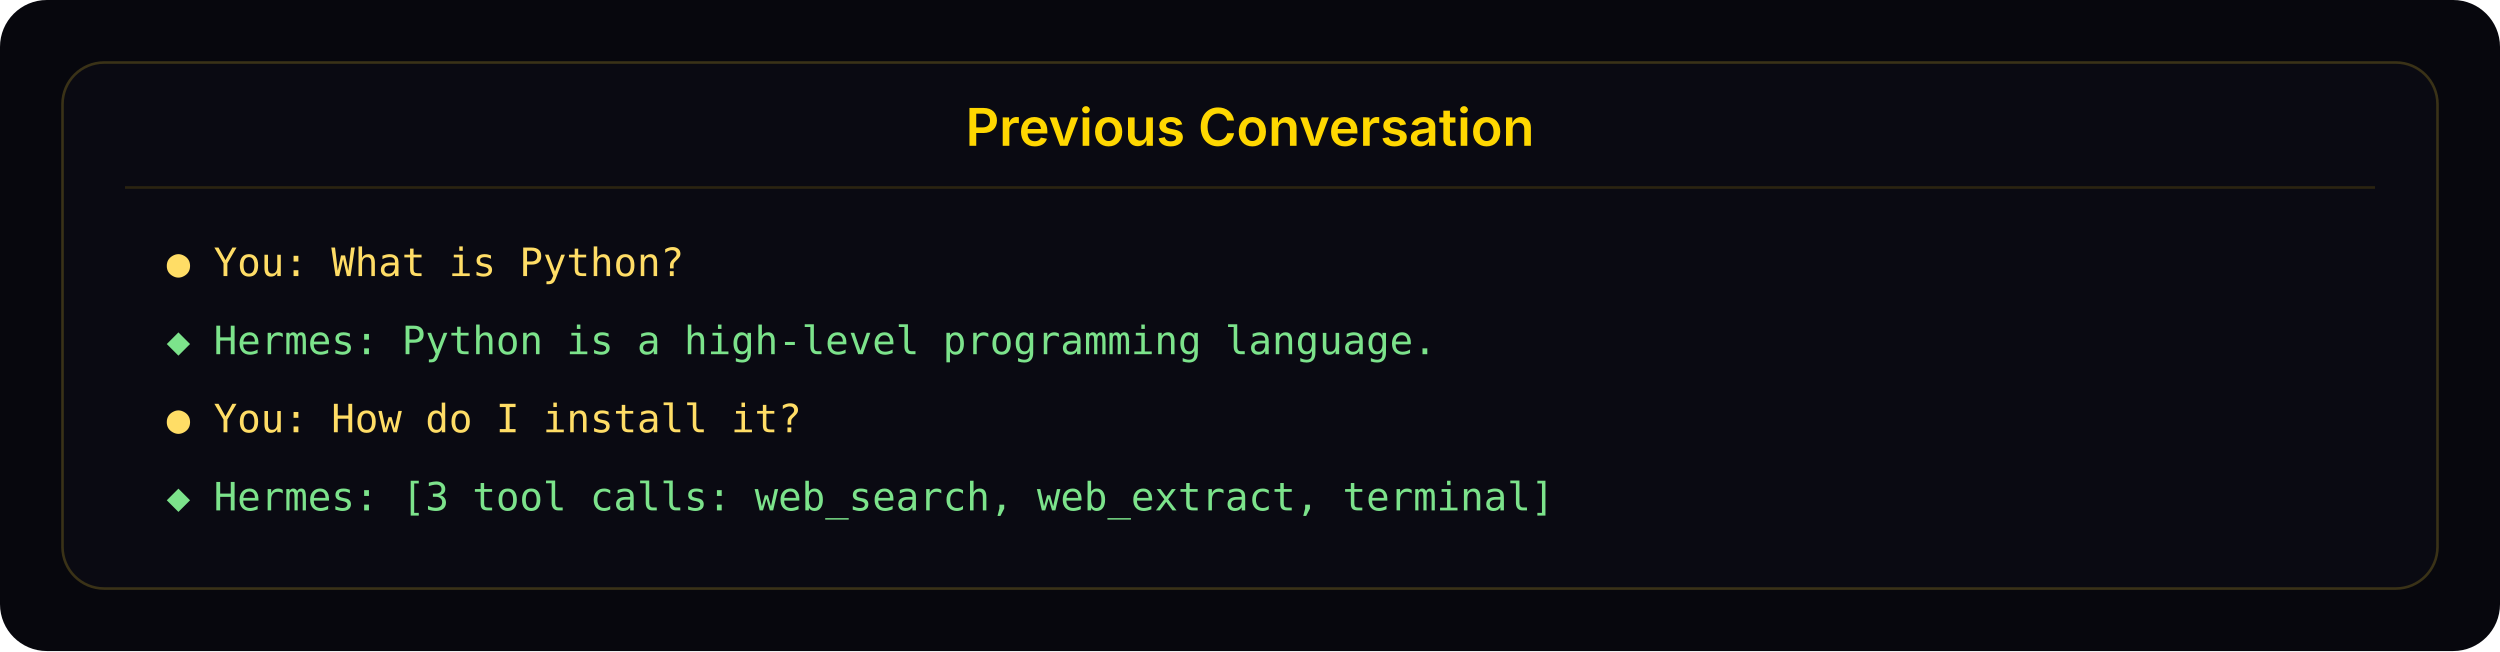
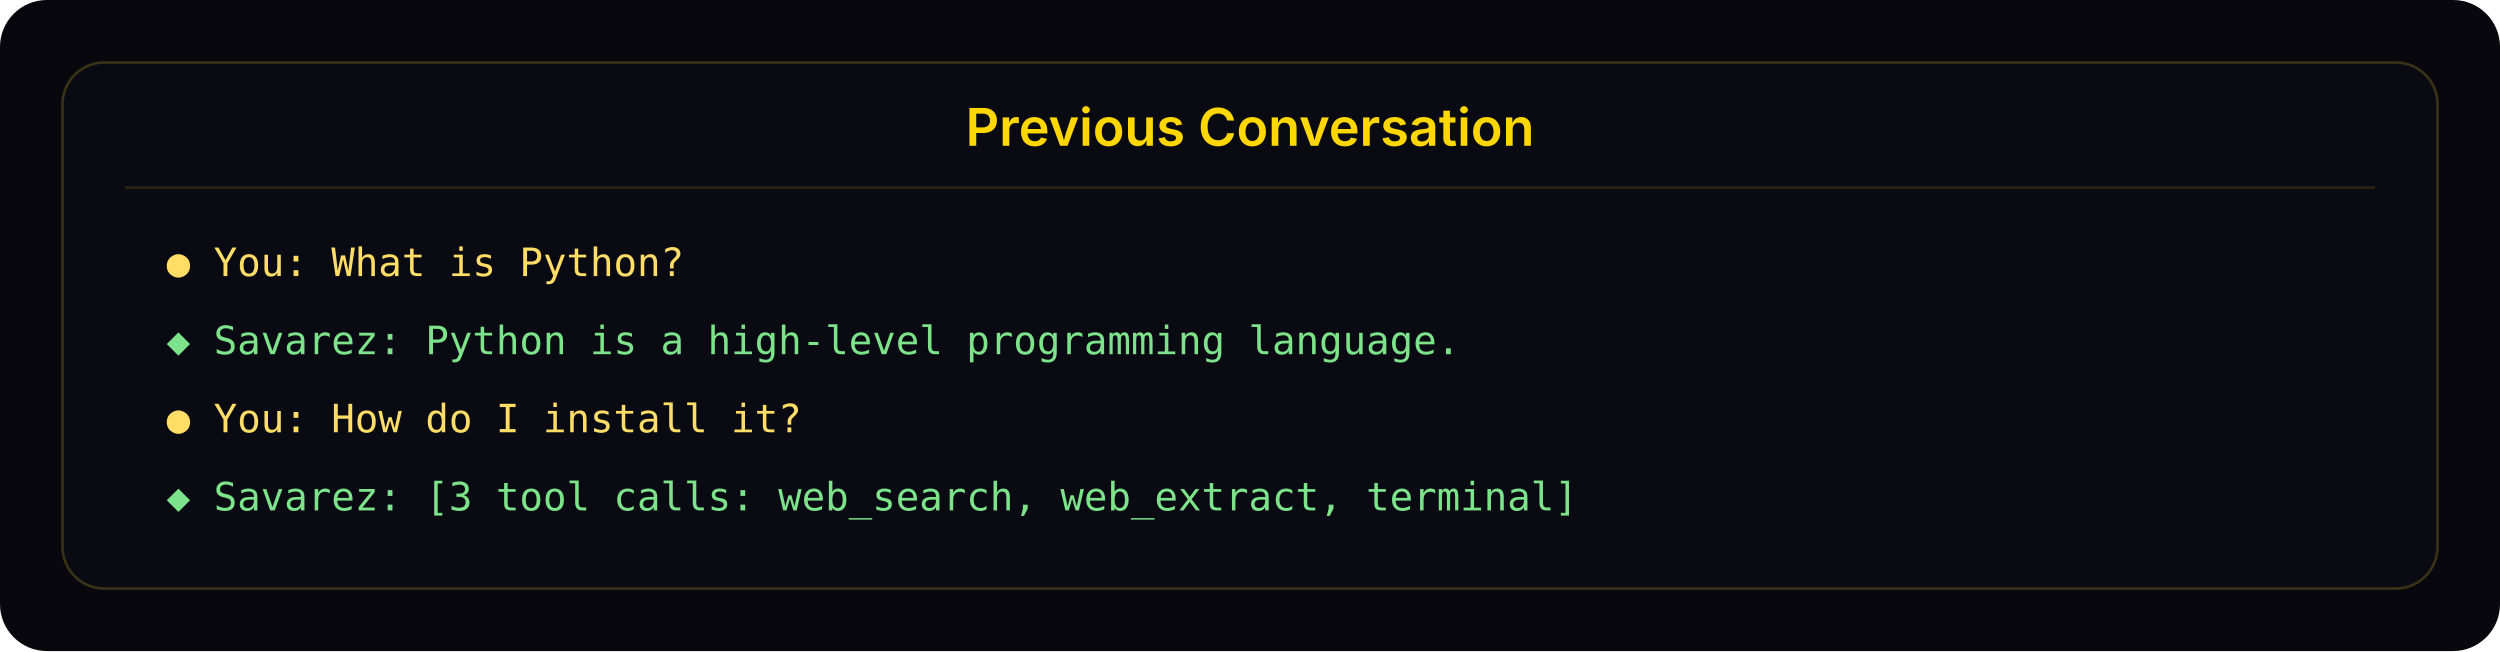
<svg xmlns="http://www.w3.org/2000/svg" width="960" height="250" viewBox="0 0 960 250" role="img" aria-labelledby="title desc">
  <rect width="960" height="250" rx="18" fill="#07070d" />
  <rect x="24" y="24" width="912" height="202" rx="16" fill="#0a0a12" stroke="#3a3217" />
  <text x="480" y="56" text-anchor="middle" fill="#ffd700" font-family="Inter, sans-serif" font-size="20" font-weight="600">Previous Conversation</text>
  <line x1="48" y1="72" x2="912" y2="72" stroke="#2b2410" />
  <text x="64" y="106" fill="#ffdd66" font-family="JetBrains Mono, monospace" font-size="15">● You: What is Python?</text>
-   <text x="64" y="136" fill="#7ce38b" font-family="JetBrains Mono, monospace" font-size="15">◆ Hermes: Python is a high-level programming language.</text>
+   <text x="64" y="136" fill="#7ce38b" font-family="JetBrains Mono, monospace" font-size="15">◆ Savarez: Python is a high-level programming language.</text>
  <text x="64" y="166" fill="#ffdd66" font-family="JetBrains Mono, monospace" font-size="15">● You: How do I install it?</text>
-   <text x="64" y="196" fill="#7ce38b" font-family="JetBrains Mono, monospace" font-size="15">◆ Hermes: [3 tool calls: web_search, web_extract, terminal]</text>
+   <text x="64" y="196" fill="#7ce38b" font-family="JetBrains Mono, monospace" font-size="15">◆ Savarez: [3 tool calls: web_search, web_extract, terminal]</text>
</svg>
